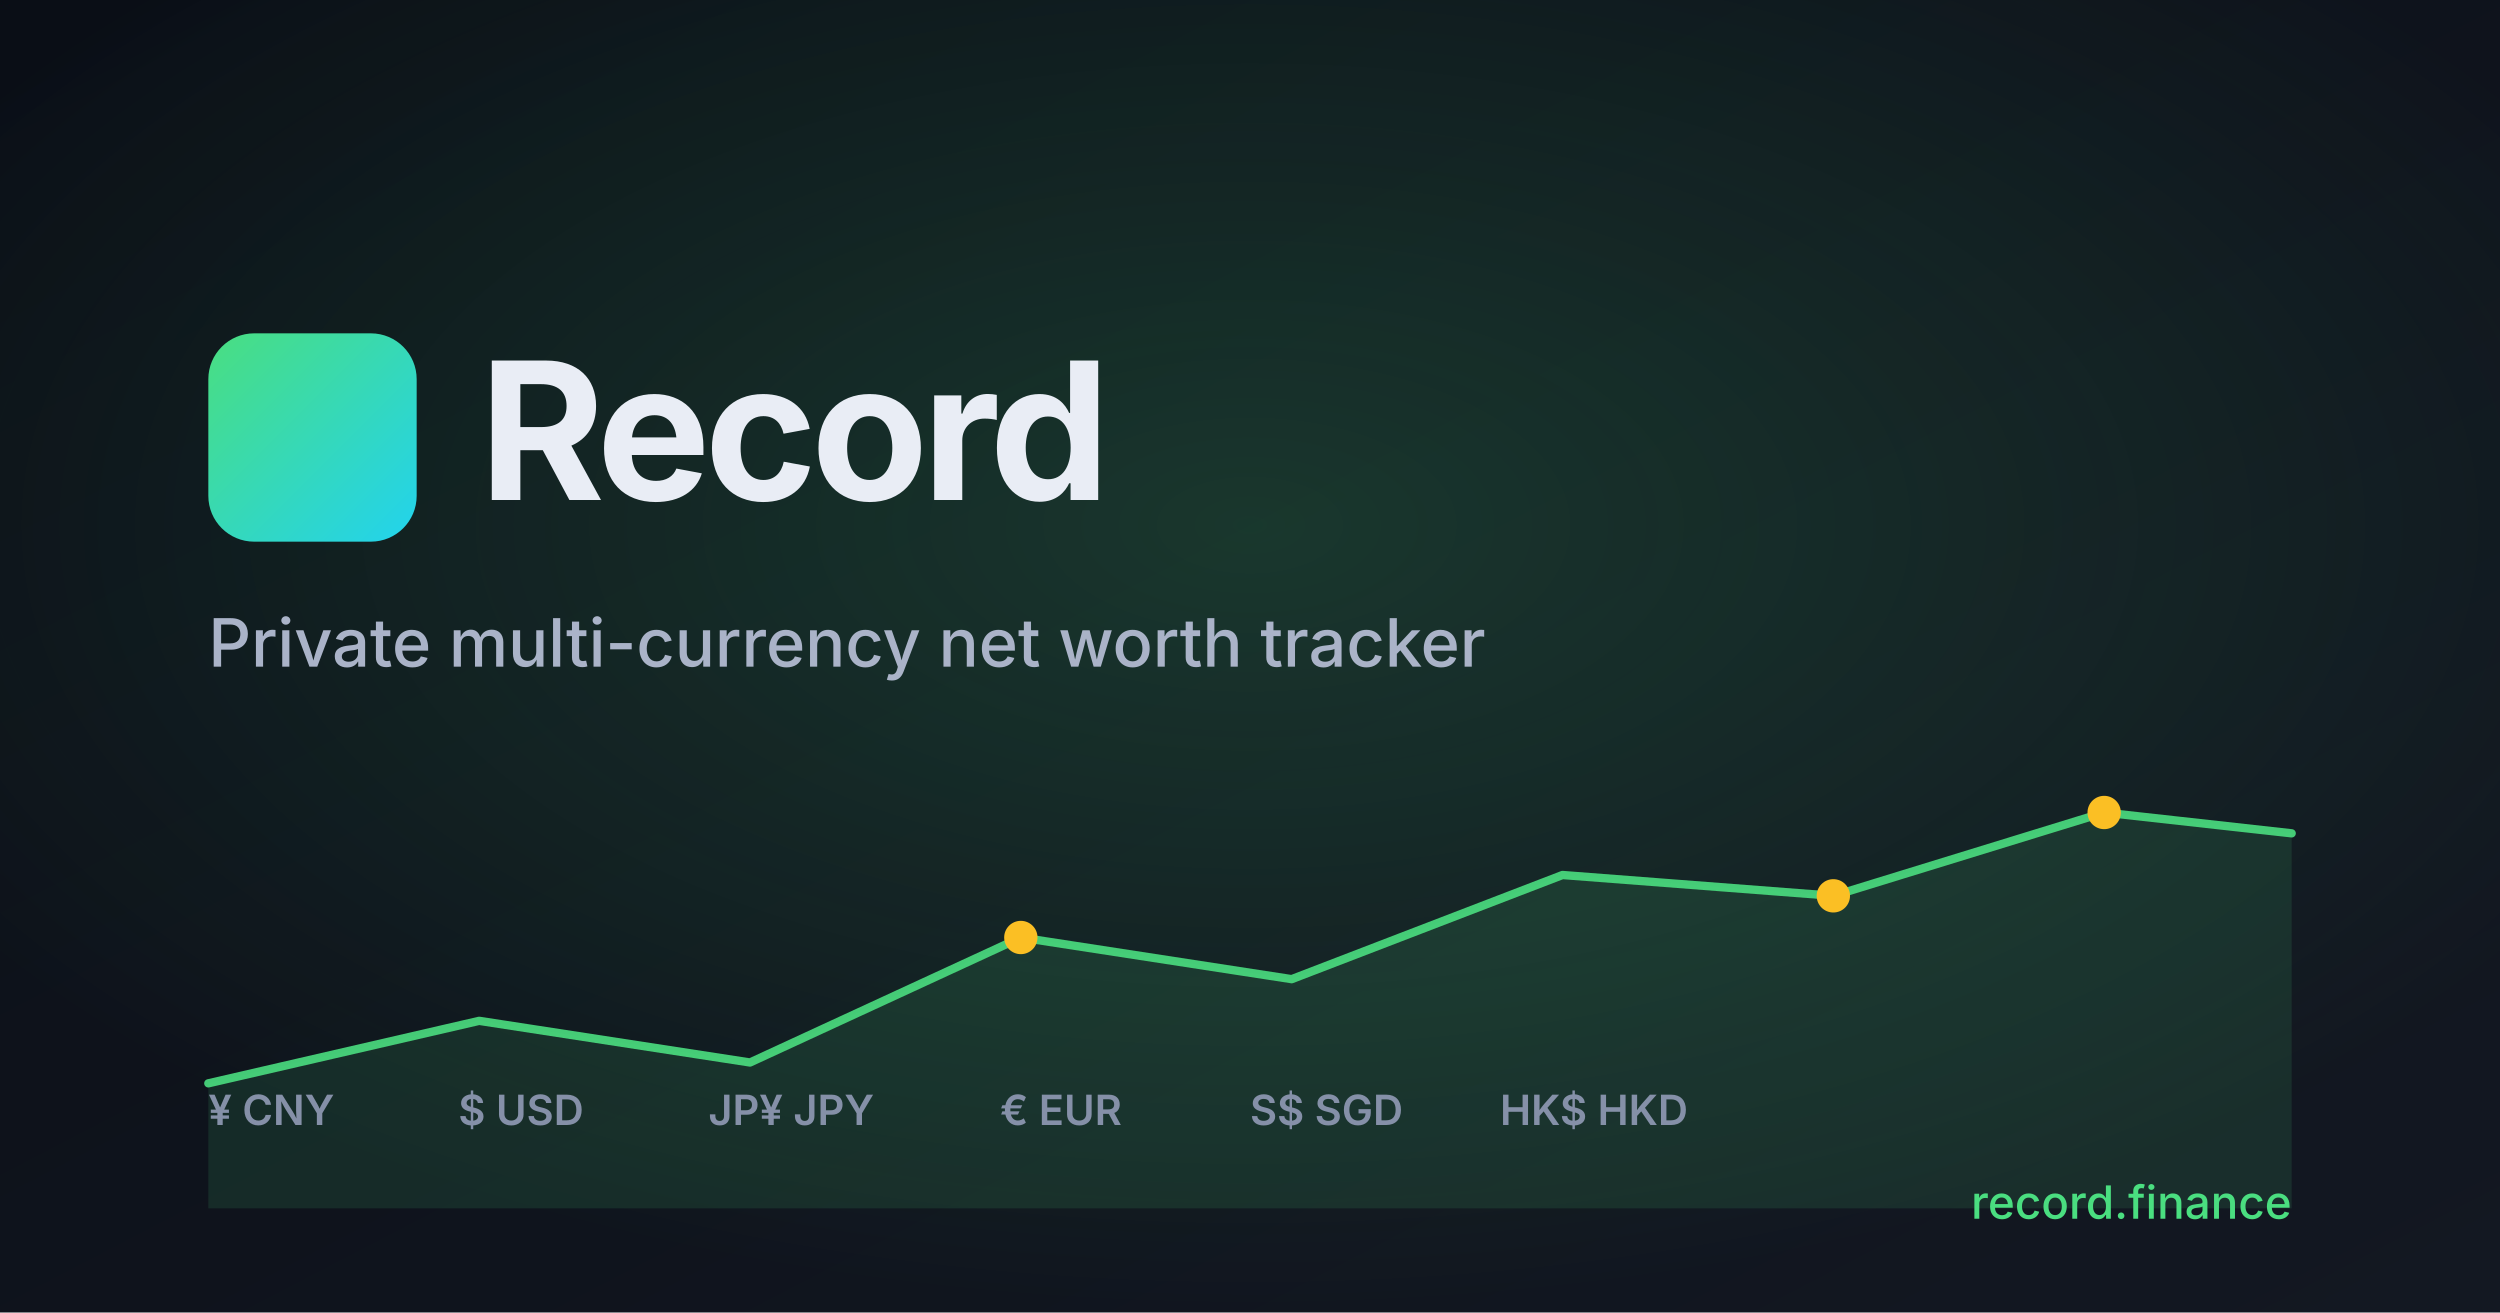
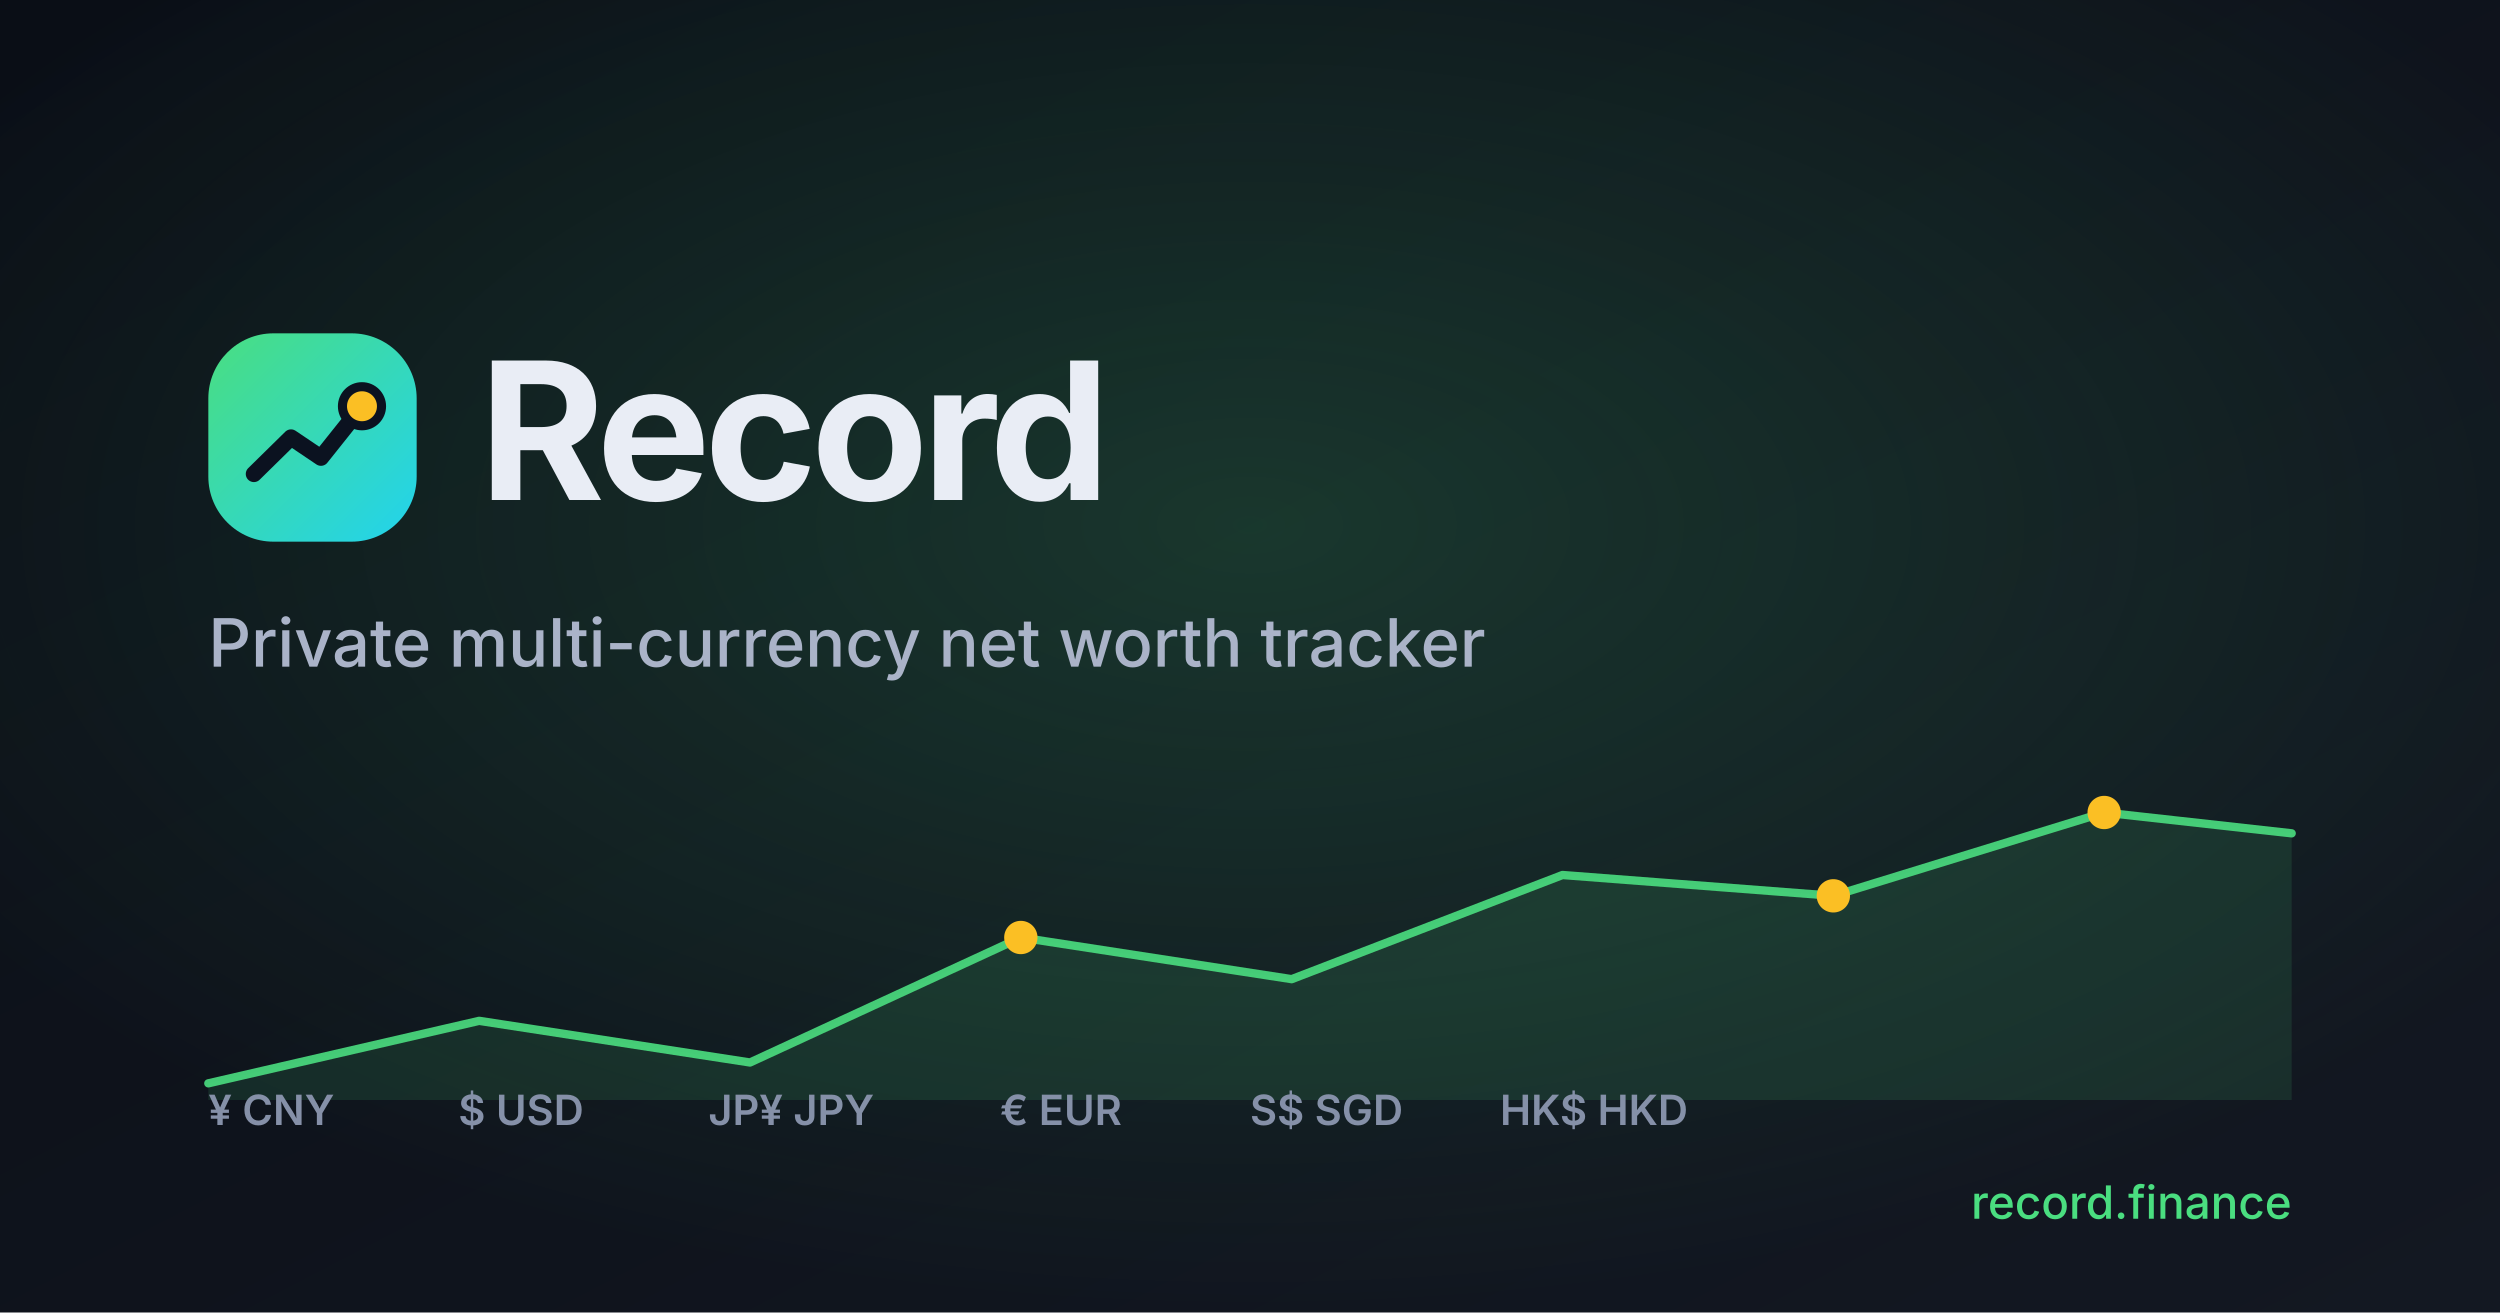
<svg xmlns="http://www.w3.org/2000/svg" viewBox="0 0 1200 630" width="1200" height="630">
  <defs>
    <linearGradient id="bg" x1="0%" y1="0%" x2="100%" y2="100%">
      <stop offset="0%" stop-color="#0a0e16" />
      <stop offset="100%" stop-color="#131822" />
    </linearGradient>
    <linearGradient id="logo" x1="0%" y1="0%" x2="100%" y2="100%">
      <stop offset="0%" stop-color="#4ade80" />
      <stop offset="100%" stop-color="#22d3ee" />
    </linearGradient>
    <radialGradient id="glow" cx="50%" cy="40%" r="60%">
      <stop offset="0%" stop-color="rgba(74,222,128,0.18)" />
      <stop offset="100%" stop-color="rgba(74,222,128,0)" />
    </radialGradient>
  </defs>
  <rect width="1200" height="630" fill="url(#bg)" />
  <rect width="1200" height="630" fill="url(#glow)" />
-   <rect x="100" y="160" width="100" height="100" rx="22" fill="url(#logo)" />
+   <g transform="translate(100 160) scale(3.125)">
+     <rect width="32" height="32" rx="10" fill="url(#logo)" />
+     <path d="M7 21.6 L12.7 16 L17.3 19.1 L23.6 11.2" fill="none" stroke="#0b1220" stroke-width="2.5" stroke-linecap="round" stroke-linejoin="round" />
+     <circle cx="23.6" cy="11.2" r="3" fill="#fbbf24" stroke="#0b1220" stroke-width="1.4" />
+   </g>
  <text x="230" y="240" fill="#e9edf5" font-family="-apple-system, BlinkMacSystemFont, 'Inter', system-ui, sans-serif" font-size="92" font-weight="700" letter-spacing="-3">Record</text>
  <text x="100" y="320" fill="#aab3c8" font-family="-apple-system, BlinkMacSystemFont, 'Inter', system-ui, sans-serif" font-size="32" font-weight="500">Private multi-currency net worth tracker</text>
  <g transform="translate(100, 380)" stroke-linecap="round" stroke-linejoin="round" fill="none">
    <path d="M 0 140 L 130 110 L 260 130 L 390 70 L 520 90 L 650 40 L 780 50 L 910 10 L 1000 20" stroke="#4ade80" stroke-width="4" opacity="0.9" />
-     <path d="M 0 140 L 130 110 L 260 130 L 390 70 L 520 90 L 650 40 L 780 50 L 910 10 L 1000 20 L 1000 200 L 0 200 Z" fill="#4ade80" opacity="0.12" />
+     <path d="M 0 140 L 130 110 L 260 130 L 390 70 L 520 90 L 650 40 L 780 50 L 910 10 L 1000 20 L 1000 148 L 0 148 Z" fill="#4ade80" opacity="0.12" />
    <circle cx="390" cy="70" r="8" fill="#fbbf24" />
    <circle cx="780" cy="50" r="8" fill="#fbbf24" />
    <circle cx="910" cy="10" r="8" fill="#fbbf24" />
  </g>
  <g transform="translate(100, 540)" font-family="-apple-system, BlinkMacSystemFont, 'Inter', system-ui, sans-serif" font-size="20" font-weight="600" fill="#8590a8">
    <text x="0" y="0">¥ CNY</text>
    <text x="120" y="0">$ USD</text>
    <text x="240" y="0">JP¥ JPY</text>
    <text x="380" y="0">€ EUR</text>
    <text x="500" y="0">S$ SGD</text>
    <text x="620" y="0">HK$ HKD</text>
  </g>
  <text x="1100" y="585" fill="#4ade80" text-anchor="end" font-family="-apple-system, BlinkMacSystemFont, 'Inter', system-ui, sans-serif" font-size="22" font-weight="500">record.finance</text>
</svg>
